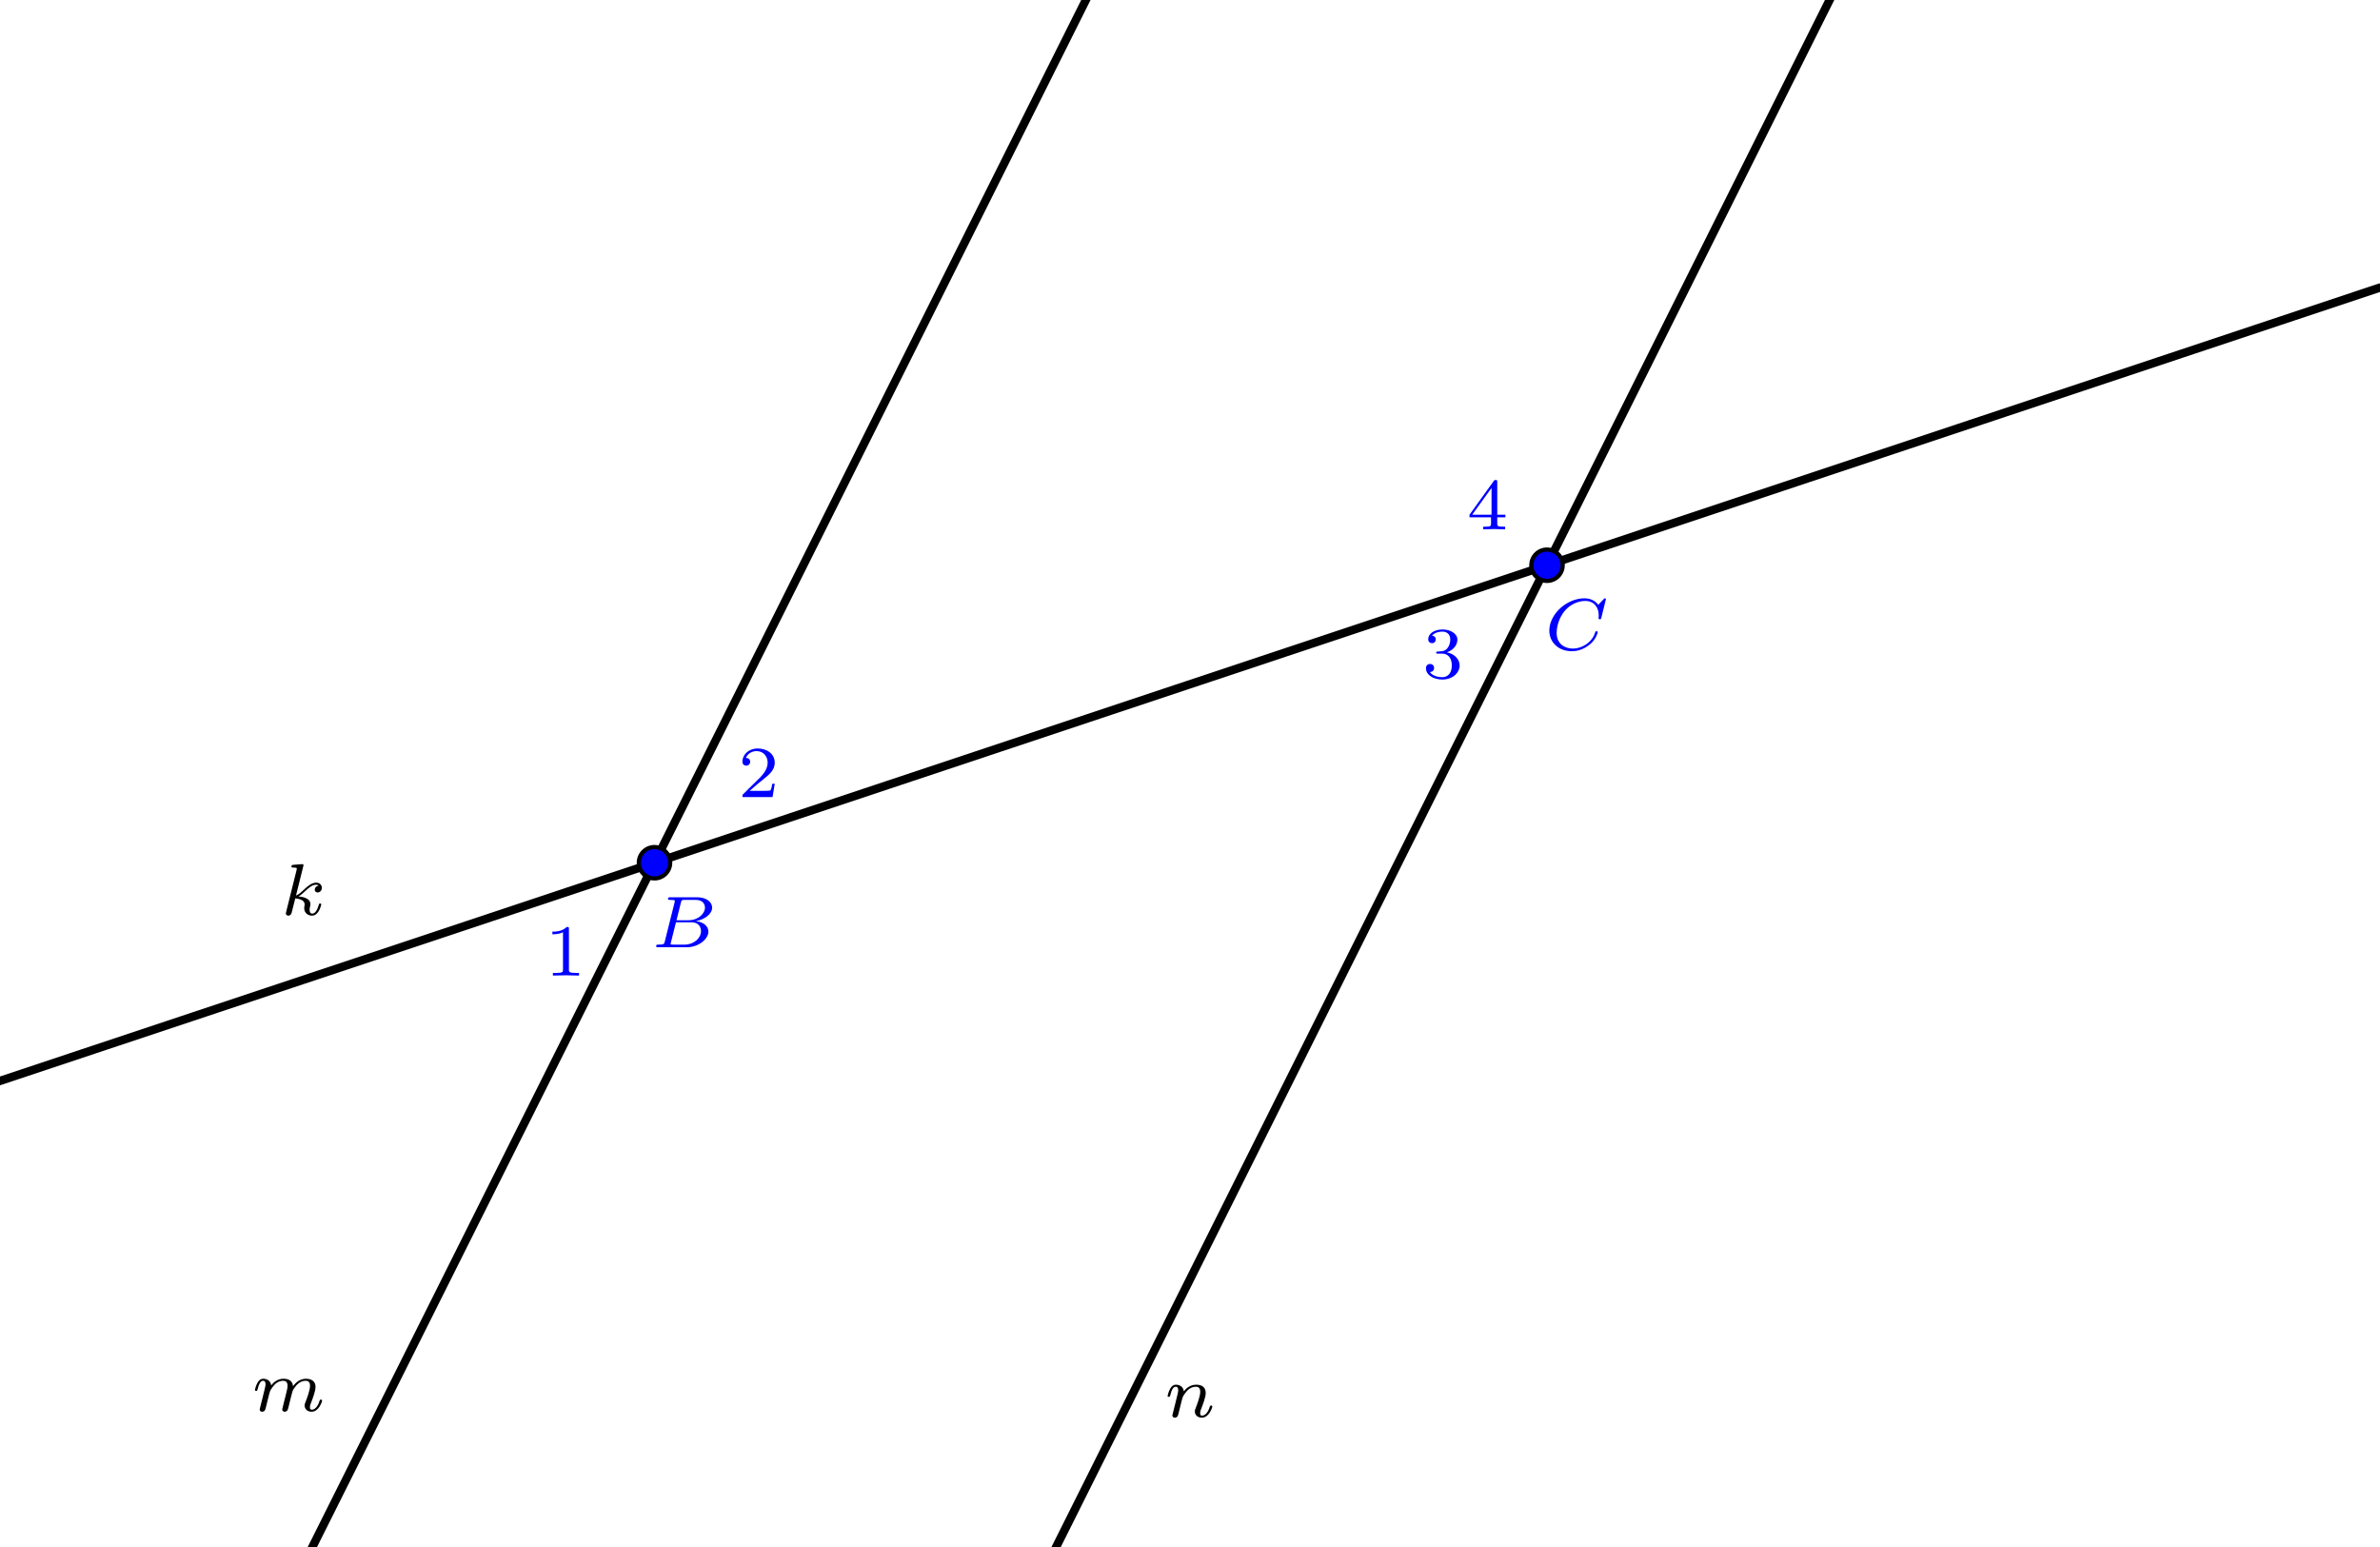
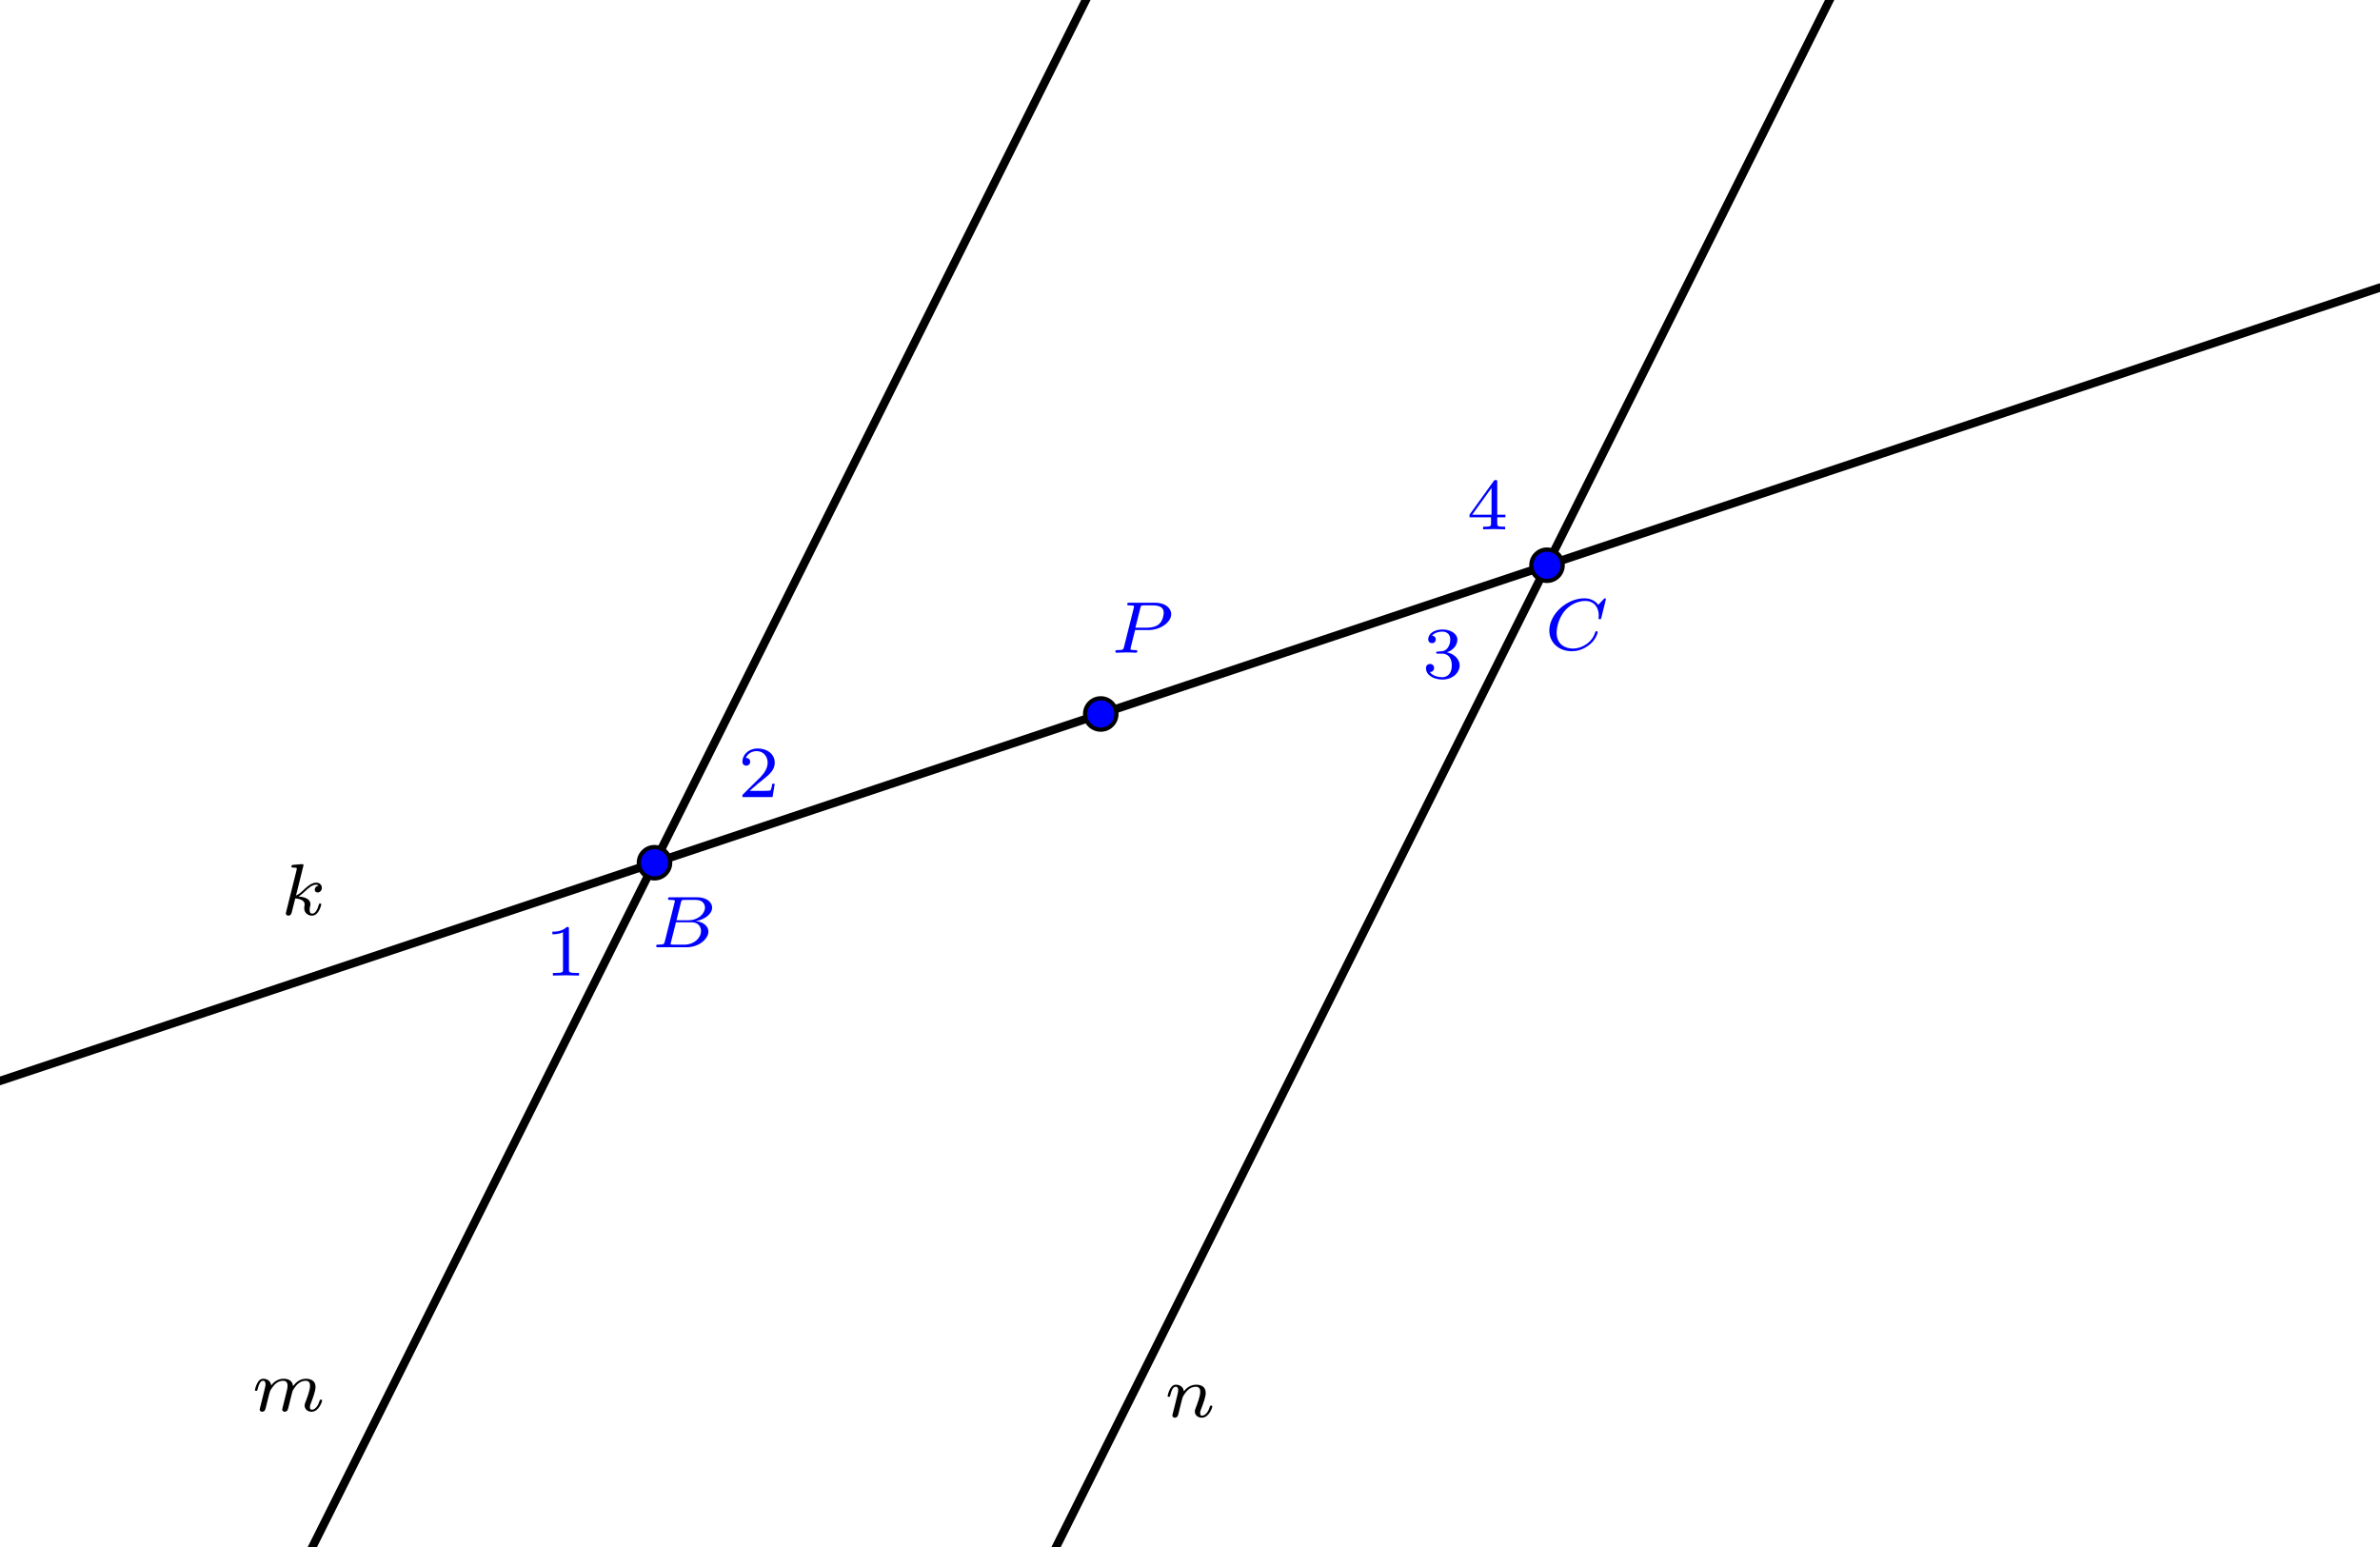
<svg xmlns="http://www.w3.org/2000/svg" xmlns:xlink="http://www.w3.org/1999/xlink" version="1.1" width="226.772pt" height="147.401pt" viewBox="0 0 226.772 147.401">
  <g enable-background="new">
    <clipPath id="cp0">
      <path transform="matrix(1,0,0,-1,5.669,195.59)" d="M -5.669 48.189 L -5.669 195.593 L 221.105 195.593 L 221.105 48.189 Z M 221.105 195.593 " />
    </clipPath>
    <g clip-path="url(#cp0)">
      <path transform="matrix(1,0,0,-1,5.669,195.59)" stroke-width=".797" stroke-linecap="round" stroke-linejoin="round" fill="none" stroke="#000000" d="M -6.236 -12.473 L 3.236 6.472 L 12.708 25.416 L 22.18 44.36 L 31.652 63.304 L 41.124 82.249 L 50.597 101.193 L 60.069 120.137 L 69.541 139.082 L 79.013 158.026 L 88.485 176.97 L 97.957 195.915 L 107.429 214.859 L 116.902 233.803 L 126.374 252.748 L 135.846 271.692 L 145.318 290.636 L 154.79 309.58 L 164.262 328.525 L 173.734 347.469 L 183.207 366.413 L 192.679 385.358 L 202.151 404.302 L 211.623 423.246 L 221.095 442.19 " />
      <path transform="matrix(1,0,0,-1,5.669,195.59)" stroke-width=".797" stroke-linecap="round" stroke-linejoin="round" fill="none" stroke="#000000" d="M -6.236 -154.207 L 3.236 -135.262 L 12.708 -116.318 L 22.18 -97.374 L 31.652 -78.43 L 41.124 -59.485 L 50.597 -40.541 L 60.069 -21.597 L 69.541 -2.652 L 79.013 16.292 L 88.485 35.236 L 97.957 54.181 L 107.429 73.125 L 116.902 92.069 L 126.374 111.013 L 135.846 129.958 L 145.318 148.902 L 154.79 167.846 L 164.262 186.791 L 173.734 205.735 L 183.207 224.679 L 192.679 243.624 L 202.151 262.568 L 211.623 281.512 L 221.095 300.456 " />
      <path transform="matrix(1,0,0,-1,5.669,195.59)" stroke-width=".797" stroke-linecap="round" stroke-linejoin="round" fill="none" stroke="#000000" d="M -6.236 92.41 L 3.236 95.568 L 12.708 98.725 L 22.18 101.883 L 31.652 105.04 L 41.124 108.197 L 50.597 111.355 L 60.069 114.512 L 69.541 117.669 L 79.013 120.827 L 88.485 123.984 L 97.957 127.141 L 107.429 130.299 L 116.902 133.457 L 126.374 136.614 L 135.846 139.771 L 145.318 142.929 L 154.79 146.086 L 164.262 149.243 L 173.734 152.401 L 183.207 155.558 L 192.679 158.715 L 202.151 161.873 L 211.623 165.03 L 221.095 168.188 " />
      <path transform="matrix(1,0,0,-1,5.669,195.59)" d="M 58.188 113.387 C 58.188 114.213 57.519 114.882 56.694 114.882 C 55.868 114.882 55.199 114.213 55.199 113.387 C 55.199 112.562 55.868 111.893 56.694 111.893 C 57.519 111.893 58.188 112.562 58.188 113.387 Z M 56.694 113.387 " fill="#0000ff" />
      <path transform="matrix(1,0,0,-1,5.669,195.59)" stroke-width=".399" stroke-linecap="round" stroke-linejoin="round" fill="none" stroke="#000000" d="M 58.188 113.387 C 58.188 114.213 57.519 114.882 56.694 114.882 C 55.868 114.882 55.199 114.213 55.199 113.387 C 55.199 112.562 55.868 111.893 56.694 111.893 C 57.519 111.893 58.188 112.562 58.188 113.387 Z M 56.694 113.387 " />
      <symbol id="font_1_1">
        <path d="M .118 .078 C .109 .044 .107 .036 .03 .036 C .013 .036 0 .036 0 .015 C 0 0 .012 0 .03 0 L .417 0 C .585 0 .714 .115 .714 .214 C .714 .285 .649 .346 .543 .357 C .664 .379 .765 .455 .765 .541 C .765 .617 .688 .683 .558 .683 L .194 .683 C .175 .683 .162 .683 .162 .661 C .162 .647 .174 .647 .194 .647 C .195 .647 .214 .647 .232 .645 C .253 .643 .255 .641 .255 .631 C .255 .629 .255 .624 .251 .609 L .118 .078 M .278 .369 L .339 .613 C .347 .644 .348 .647 .39 .647 L .542 .647 C .644 .647 .667 .58 .667 .542 C .667 .461 .576 .369 .442 .369 L .278 .369 M .23 .036 C .199 .036 .198 .037 .198 .046 C .198 .047 .198 .052 .202 .067 L .271 .341 L .483 .341 C .577 .341 .613 .279 .613 .221 C .613 .122 .512 .036 .391 .036 L .23 .036 Z " />
      </symbol>
      <use xlink:href="#font_1_1" transform="matrix(6.9738,0,0,-6.9738,62.51911,90.256)" fill="#0000ff" />
      <symbol id="font_2_1">
        <path d="M .226 .636 C .226 .663 .224 .664 .196 .664 C .132 .601 .041 .6 0 .6 L 0 .564 C .024 .564 .09 .564 .145 .592 L .145 .082 C .145 .049 .145 .036 .045 .036 L .007 .036 L .007 0 C .025 .001 .148 .004 .185 .004 C .216 .004 .342 .001 .364 0 L .364 .036 L .326 .036 C .226 .036 .226 .049 .226 .082 L .226 .636 Z " />
      </symbol>
      <use xlink:href="#font_2_1" transform="matrix(6.9738,0,0,-6.9738,52.63214,92.955)" fill="#0000ff" />
      <symbol id="font_2_2">
        <path d="M .442 .182 L .408 .182 C .405 .16 .395 .101 .382 .091 C .374 .085 .297 .085 .283 .085 L .099 .085 C .204 .178 .239 .206 .299 .253 C .373 .312 .442 .374 .442 .469 C .442 .59 .336 .664 .208 .664 C .084 .664 0 .577 0 .485 C 0 .434 .043 .429 .053 .429 C .077 .429 .106 .446 .106 .482 C .106 .5 .099 .535 .047 .535 C .078 .606 .146 .628 .193 .628 C .293 .628 .345 .55 .345 .469 C .345 .382 .283 .313 .251 .277 L .01 .039 C 0 .03 0 .028 0 0 L .412 0 L .442 .182 Z " />
      </symbol>
      <use xlink:href="#font_2_2" transform="matrix(6.9738,0,0,-6.9738,70.73734,75.947)" fill="#0000ff" />
-       <symbol id="font_1_4">
+       <symbol id="font_1_5">
        <path d="M .387 .091 C .382 .071 .373 .037 .373 .032 C .373 .01 .391 0 .407 0 C .425 0 .441 .013 .446 .022 C .451 .031 .459 .063 .464 .084 C .469 .103 .48 .149 .486 .174 C .492 .196 .498 .218 .503 .241 C .514 .284 .514 .286 .534 .317 C .566 .366 .616 .423 .694 .423 C .75 .423 .753 .377 .753 .353 C .753 .293 .71 .182 .694 .14 C .683 .112 .679 .103 .679 .086 C .679 .033 .723 0 .774 0 C .874 0 .918 .138 .918 .153 C .918 .166 .905 .166 .902 .166 C .888 .166 .887 .16 .883 .149 C .86 .069 .817 .028 .777 .028 C .756 .028 .752 .042 .752 .063 C .752 .086 .757 .099 .775 .144 C .787 .175 .828 .281 .828 .337 C .828 .353 .828 .395 .791 .424 C .774 .437 .745 .451 .698 .451 C .608 .451 .553 .392 .521 .35 C .513 .435 .442 .451 .391 .451 C .308 .451 .252 .4 .222 .36 C .215 .429 .156 .451 .115 .451 C .072 .451 .049 .42 .036 .397 C .014 .36 0 .303 0 .298 C 0 .285 .014 .285 .017 .285 C .031 .285 .032 .288 .039 .315 C .054 .374 .073 .423 .112 .423 C .138 .423 .145 .401 .145 .374 C .145 .355 .136 .318 .129 .291 C .122 .264 .112 .223 .107 .201 L .075 .073 C .071 .06 .065 .035 .065 .032 C .065 .01 .083 0 .099 0 C .117 0 .133 .013 .138 .022 C .143 .031 .151 .063 .156 .084 C .161 .103 .172 .149 .178 .174 C .184 .196 .19 .218 .195 .241 C .206 .282 .208 .29 .237 .331 C .265 .371 .312 .423 .387 .423 C .445 .423 .446 .372 .446 .353 C .446 .328 .443 .315 .429 .259 L .387 .091 Z " />
      </symbol>
-       <use xlink:href="#font_1_4" transform="matrix(6.9738,0,0,-6.9738,24.28877,134.5147)" />
+       <use xlink:href="#font_1_5" transform="matrix(6.9738,0,0,-6.9738,24.28877,134.5147)" />
      <path transform="matrix(1,0,0,-1,5.669,195.59)" d="M 143.228 141.734 C 143.228 142.559 142.559 143.228 141.734 143.228 C 140.909 143.228 140.24 142.559 140.24 141.734 C 140.24 140.909 140.909 140.24 141.734 140.24 C 142.559 140.24 143.228 140.909 143.228 141.734 Z M 141.734 141.734 " fill="#0000ff" />
      <path transform="matrix(1,0,0,-1,5.669,195.59)" stroke-width=".399" stroke-linecap="round" stroke-linejoin="round" fill="none" stroke="#000000" d="M 143.228 141.734 C 143.228 142.559 142.559 143.228 141.734 143.228 C 140.909 143.228 140.24 142.559 140.24 141.734 C 140.24 140.909 140.909 140.24 141.734 140.24 C 142.559 140.24 143.228 140.909 143.228 141.734 Z M 141.734 141.734 " />
      <symbol id="font_1_2">
        <path d="M .773 .71 C .773 .715 .77 .723 .76 .723 C .753 .723 .751 .721 .742 .711 L .669 .634 C .66 .646 .604 .723 .481 .723 C .238 .723 0 .508 0 .282 C 0 .119 .128 0 .307 0 C .361 0 .457 .011 .56 .098 C .639 .165 .661 .252 .661 .26 C .661 .273 .649 .273 .644 .273 C .631 .273 .629 .268 .626 .257 C .585 .12 .445 .036 .324 .036 C .218 .036 .1 .093 .1 .251 C .1 .28 .107 .438 .222 .564 C .291 .641 .396 .687 .491 .687 C .607 .687 .675 .603 .675 .491 C .675 .463 .672 .456 .672 .45 C .672 .437 .685 .437 .69 .437 C .706 .437 .706 .44 .711 .459 L .773 .71 Z " />
      </symbol>
      <use xlink:href="#font_1_2" transform="matrix(6.9738,0,0,-6.9738,147.6232,62.04948)" fill="#0000ff" />
      <symbol id="font_2_3">
        <path d="M .219 .354 C .297 .354 .353 .3 .353 .193 C .353 .069 .281 .032 .223 .032 C .183 .032 .095 .043 .053 .102 C .1 .104 .111 .137 .111 .158 C .111 .19 .087 .213 .056 .213 C .028 .213 0 .196 0 .155 C 0 .061 .104 0 .225 0 C .364 0 .46 .093 .46 .193 C .46 .271 .396 .349 .286 .372 C .391 .41 .429 .485 .429 .546 C .429 .625 .338 .684 .227 .684 C .116 .684 .031 .63 .031 .55 C .031 .516 .053 .497 .083 .497 C .114 .497 .134 .52 .134 .548 C .134 .577 .114 .598 .083 .6 C .118 .644 .187 .655 .224 .655 C .269 .655 .332 .633 .332 .546 C .332 .504 .318 .458 .292 .427 C .259 .389 .231 .387 .181 .384 C .156 .382 .154 .382 .149 .381 C .147 .381 .139 .379 .139 .368 C .139 .354 .148 .354 .165 .354 L .219 .354 Z " />
      </symbol>
      <use xlink:href="#font_2_3" transform="matrix(6.9738,0,0,-6.9738,135.8706,64.74848)" fill="#0000ff" />
      <symbol id="font_2_4">
        <path d="M .49 .164 L .49 .2 L .379 .2 L .379 .646 C .379 .667 .379 .674 .357 .674 C .345 .674 .341 .674 .331 .66 L 0 .2 L 0 .164 L .294 .164 L .294 .082 C .294 .048 .294 .036 .213 .036 L .186 .036 L .186 0 C .236 .002 .3 .004 .336 .004 C .373 .004 .437 .002 .487 0 L .487 .036 L .46 .036 C .379 .036 .379 .048 .379 .082 L .379 .164 L .49 .164 M .301 .566 L .301 .2 L .037 .2 L .301 .566 Z " />
      </symbol>
      <use xlink:href="#font_2_4" transform="matrix(6.9738,0,0,-6.9738,140.019,50.43599)" fill="#0000ff" />
-       <symbol id="font_1_5">
+       <symbol id="font_1_6">
        <path d="M .075 .073 C .071 .06 .065 .035 .065 .032 C .065 .01 .083 0 .099 0 C .117 0 .133 .013 .138 .022 C .143 .031 .151 .063 .156 .084 C .161 .103 .172 .149 .178 .174 C .184 .196 .19 .218 .195 .241 C .206 .282 .208 .29 .237 .331 C .265 .371 .312 .423 .387 .423 C .445 .423 .446 .372 .446 .353 C .446 .293 .403 .182 .387 .14 C .376 .112 .372 .103 .372 .086 C .372 .033 .416 0 .467 0 C .567 0 .611 .138 .611 .153 C .611 .166 .598 .166 .595 .166 C .581 .166 .58 .16 .576 .149 C .553 .069 .51 .028 .47 .028 C .449 .028 .445 .042 .445 .063 C .445 .086 .45 .099 .468 .144 C .48 .175 .521 .281 .521 .337 C .521 .434 .444 .451 .391 .451 C .308 .451 .252 .4 .222 .36 C .215 .429 .156 .451 .115 .451 C .072 .451 .049 .42 .036 .397 C .014 .36 0 .303 0 .298 C 0 .285 .014 .285 .017 .285 C .031 .285 .032 .288 .039 .315 C .054 .374 .073 .423 .112 .423 C .138 .423 .145 .401 .145 .374 C .145 .355 .136 .318 .129 .291 C .122 .264 .112 .223 .107 .201 L .075 .073 Z " />
      </symbol>
-       <use xlink:href="#font_1_5" transform="matrix(6.9738,0,0,-6.9738,111.2508,135.0817)" />
-       <symbol id="font_1_3">
+       <use xlink:href="#font_1_6" transform="matrix(6.9738,0,0,-6.9738,111.2508,135.0817)" />
+       <symbol id="font_1_4">
        <path d="M .238 .674 C .239 .676 .242 .689 .242 .69 C .242 .695 .238 .704 .226 .704 C .206 .704 .123 .696 .098 .694 C .09 .693 .076 .692 .076 .671 C .076 .657 .09 .657 .102 .657 C .15 .657 .15 .65 .15 .642 C .15 .635 .148 .629 .146 .62 L .005 .054 C 0 .036 0 .034 0 .032 C 0 .017 .012 0 .034 0 C .061 0 .074 .02 .08 .042 C .082 .046 .125 .222 .129 .236 C .2 .229 .257 .206 .257 .154 C .257 .149 .257 .144 .255 .134 C .251 .119 .251 .114 .251 .103 C .251 .032 .309 0 .357 0 C .454 0 .484 .152 .484 .153 C .484 .166 .471 .166 .468 .166 C .454 .166 .453 .161 .448 .142 C .436 .099 .409 .028 .36 .028 C .333 .028 .325 .053 .325 .08 C .325 .097 .325 .099 .331 .125 C .332 .128 .336 .145 .336 .156 C .336 .245 .216 .259 .174 .262 C .203 .28 .24 .313 .257 .328 C .308 .376 .358 .423 .414 .423 C .426 .423 .439 .42 .447 .41 C .404 .403 .395 .369 .395 .354 C .395 .332 .412 .317 .435 .317 C .462 .317 .492 .339 .492 .381 C .492 .414 .468 .451 .415 .451 C .358 .451 .306 .41 .255 .363 C .213 .323 .18 .292 .139 .275 L .238 .674 Z " />
      </symbol>
-       <use xlink:href="#font_1_3" transform="matrix(6.9738,0,0,-6.9738,27.23503,87.24674)" />
+       <use xlink:href="#font_1_4" transform="matrix(6.9738,0,0,-6.9738,27.23503,87.24674)" />
+       <path transform="matrix(1,0,0,-1,5.669,195.59)" d="M 100.708 127.561 C 100.708 128.386 100.039 129.055 99.214 129.055 C 98.388 129.055 97.719 128.386 97.719 127.561 C 97.719 126.735 98.388 126.066 99.214 126.066 C 100.039 126.066 100.708 126.735 100.708 127.561 Z M 99.214 127.561 " fill="#0000ff" />
+       <path transform="matrix(1,0,0,-1,5.669,195.59)" stroke-width=".399" stroke-linecap="round" stroke-linejoin="round" fill="none" stroke="#000000" d="M 100.708 127.561 C 100.708 128.386 100.039 129.055 99.214 129.055 C 98.388 129.055 97.719 128.386 97.719 127.561 C 97.719 126.735 98.388 126.066 99.214 126.066 C 100.039 126.066 100.708 126.735 100.708 127.561 Z M 99.214 127.561 " />
+       <symbol id="font_1_3">
+         <path d="M .27 .31 L .451 .31 C .62 .31 .763 .418 .763 .527 C .763 .611 .681 .683 .544 .683 L .194 .683 C .174 .683 .162 .683 .162 .661 C .162 .647 .173 .647 .195 .647 C .211 .647 .215 .647 .233 .645 C .253 .643 .255 .641 .255 .631 C .255 .629 .255 .624 .251 .609 L .119 .082 C .109 .043 .108 .036 .03 .036 C .012 .036 0 .036 0 .014 C 0 .013 0 0 .016 0 C .045 0 .117 .004 .146 .004 C .163 .004 .198 .004 .215 .003 C .235 .002 .26 0 .279 0 C .285 0 .3 0 .3 .022 C .3 .036 .288 .036 .268 .036 C .267 .036 .248 .036 .23 .038 C .207 .04 .207 .043 .207 .053 C .207 .054 .207 .06 .211 .075 L .27 .31 M .342 .613 C .35 .644 .351 .647 .393 .647 L .51 .647 C .603 .647 .661 .619 .661 .548 C .661 .517 .649 .438 .599 .393 C .563 .361 .506 .342 .434 .342 L .274 .342 L .342 .613 Z " />
+       </symbol>
+       <use xlink:href="#font_1_3" transform="matrix(6.9738,0,0,-6.9738,106.2731,62.193)" fill="#0000ff" />
    </g>
  </g>
</svg>
